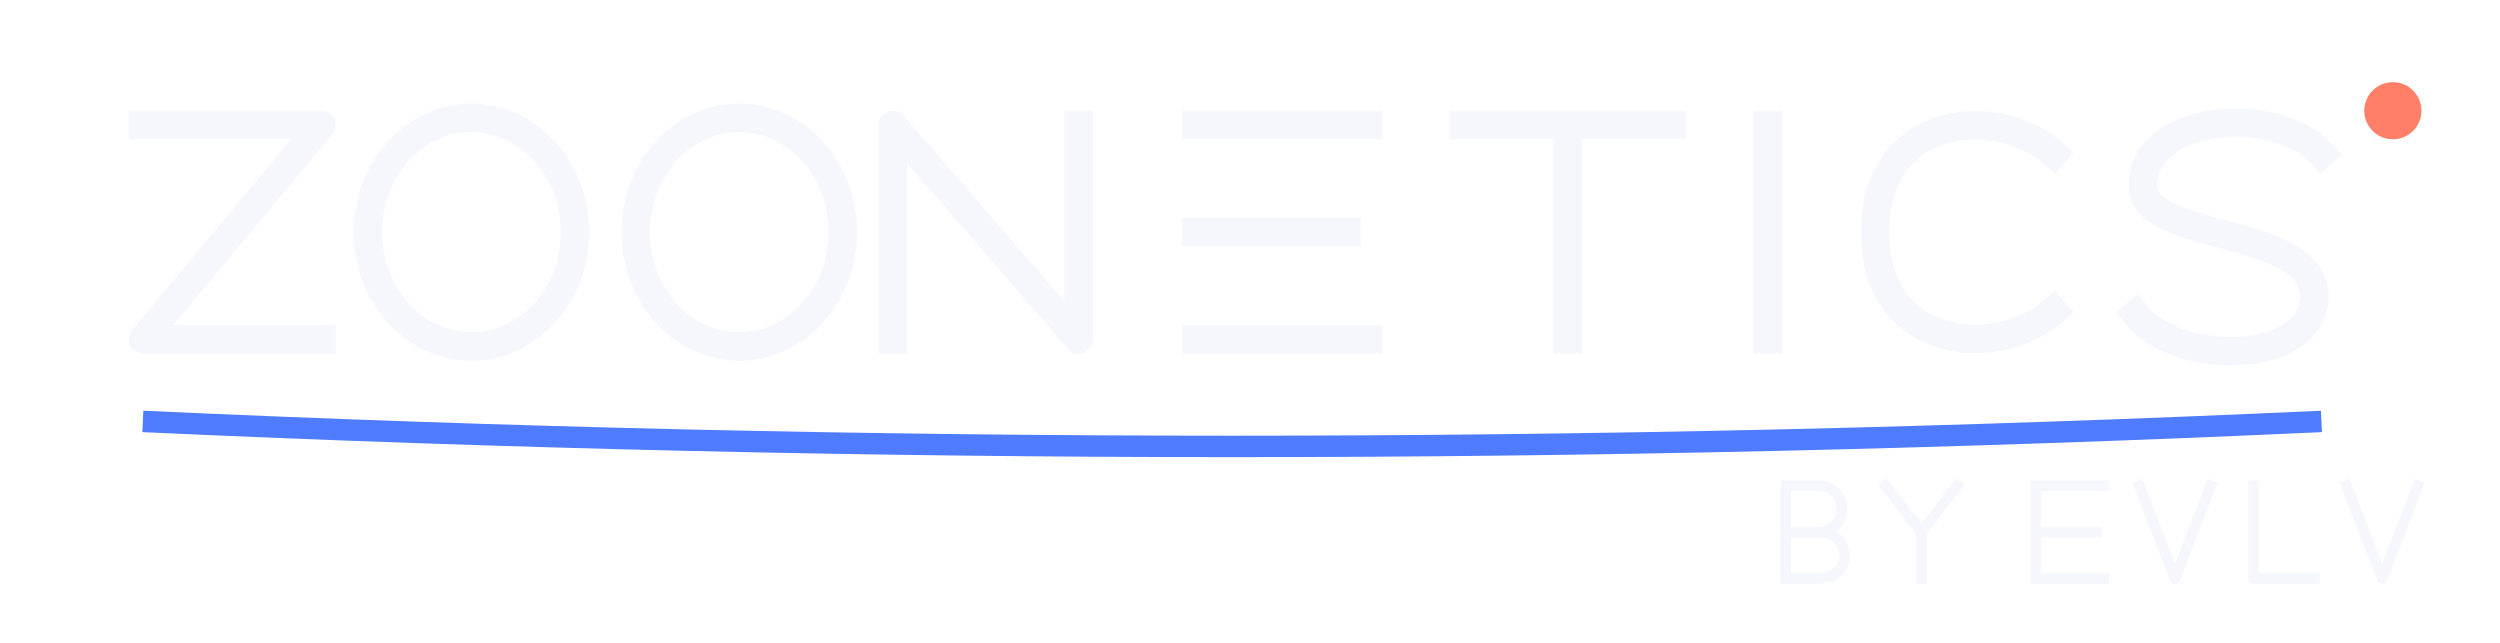
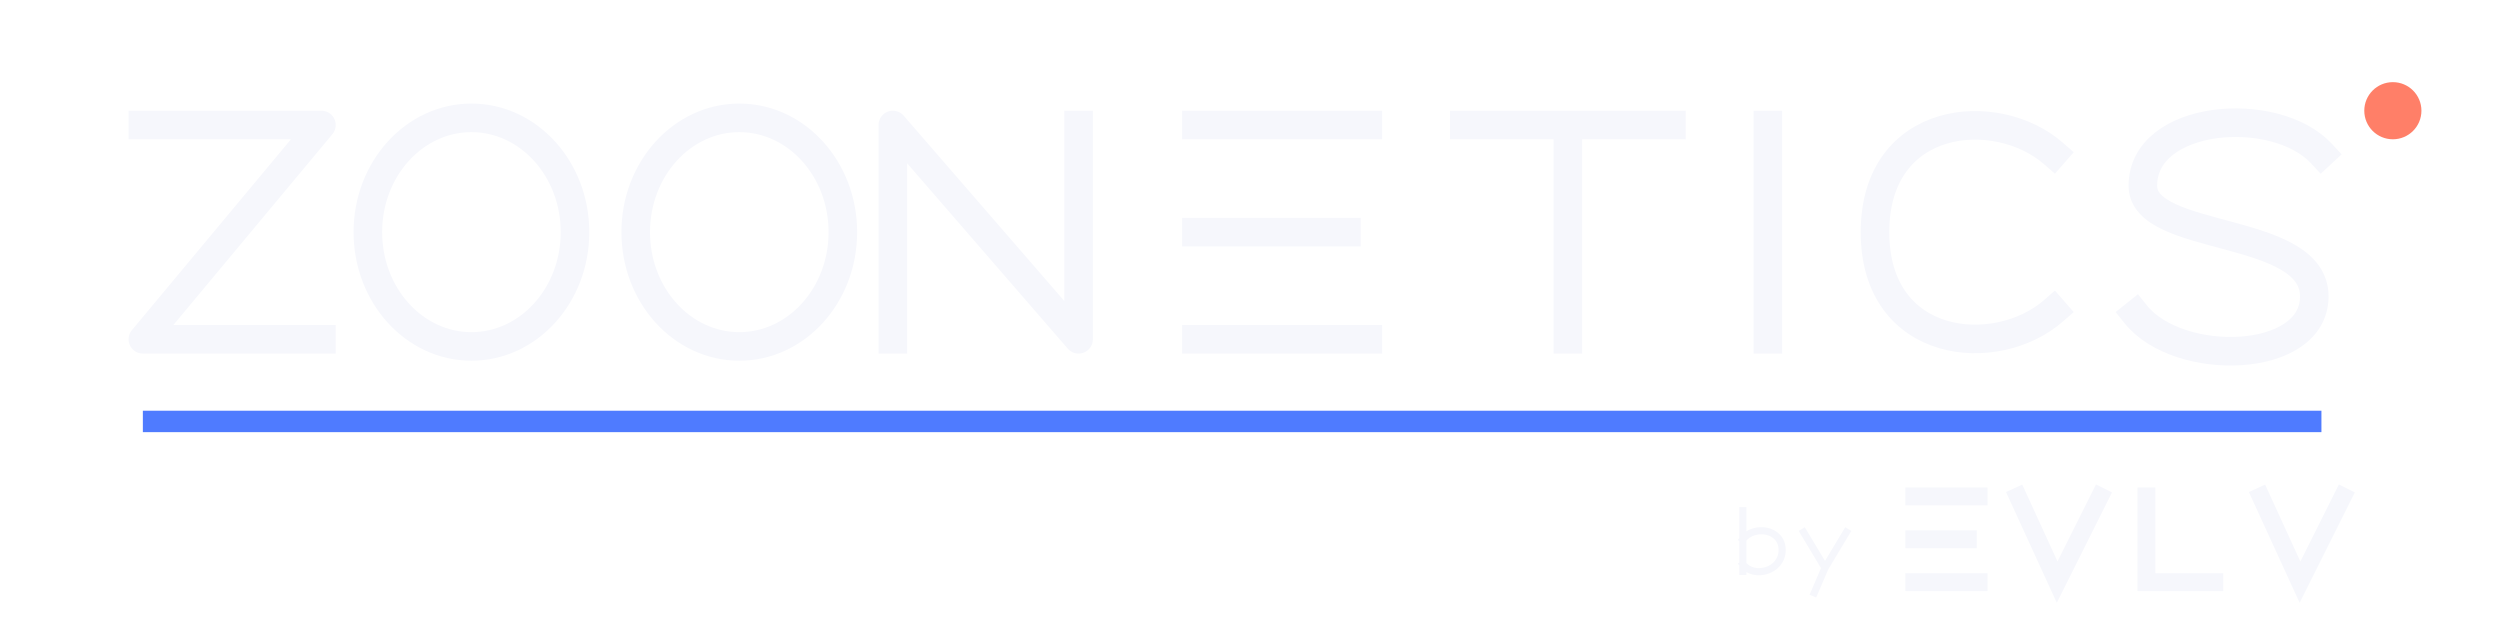
<svg xmlns="http://www.w3.org/2000/svg" viewBox="0 0 700 180" role="img" aria-labelledby="title desc">
  <g fill="none" stroke="#F6F7FC" stroke-width="8" stroke-linecap="square" stroke-linejoin="round">
    <path d="M40 35H90L40 95H90" />
    <ellipse cx="132" cy="65" rx="29" ry="32" />
    <ellipse cx="207" cy="65" rx="29" ry="32" />
    <path d="M250 95V35L302 95V35" />
    <path d="M335 35H383M335 65H377M335 95H383" />
    <path d="M410 35H468M439 35V95" />
    <path d="M495 35V95" />
    <path d="M575 43C559 29 525 32 525 65C525 98 559 101 575 87" />
    <path d="M650 43C637 29 600 32 600 52C600 68 648 63 648 83C648 102 610 103 598 88" />
  </g>
  <circle cx="670" cy="31" r="8" fill="#FF7F68" />
-   <path d="M40 118Q345 132 650 118" fill="none" stroke="#4F7BFF" stroke-width="6" />
-   <g fill="none" stroke="#F6F7FC" stroke-width="3" stroke-linecap="square" stroke-linejoin="round">
-     <path d="M500 136V162M500 136H509C518 136 518 149 509 149H500M509 149C519 149 519 162 509 162H500" />
-     <path d="M528 136L538 149L548 136M538 149V162" />
-     <path d="M570 136H589M570 136V162M570 149H587M570 162H589" />
-     <path d="M599 136L609 162L619 136" />
-     <path d="M631 136V162H648" />
-     <path d="M657 136L667 162L677 136" />
+   <path d="M40 118H650" fill="none" stroke="#4F7BFF" stroke-width="6" />
+   <g fill="none" stroke="#F6F7FC" stroke-linecap="square" stroke-linejoin="miter">
+     <g stroke-width="2">
+       <path d="M488 143V160M488 151C491 147 499 148 499 154C499 160 491 162 488 158" />
+       <path d="M505 149L511 159L517 149M511 159L508 166" />
+     </g>
+     <g stroke-width="5">
+       <path d="M536 139H554M536 151H551M536 163H554" />
+       <path d="M565 139L576 163L588 139" />
+       <path d="M601 139V163H620" />
+       <path d="M633 139L644 163L656 139" />
+     </g>
  </g>
</svg>
